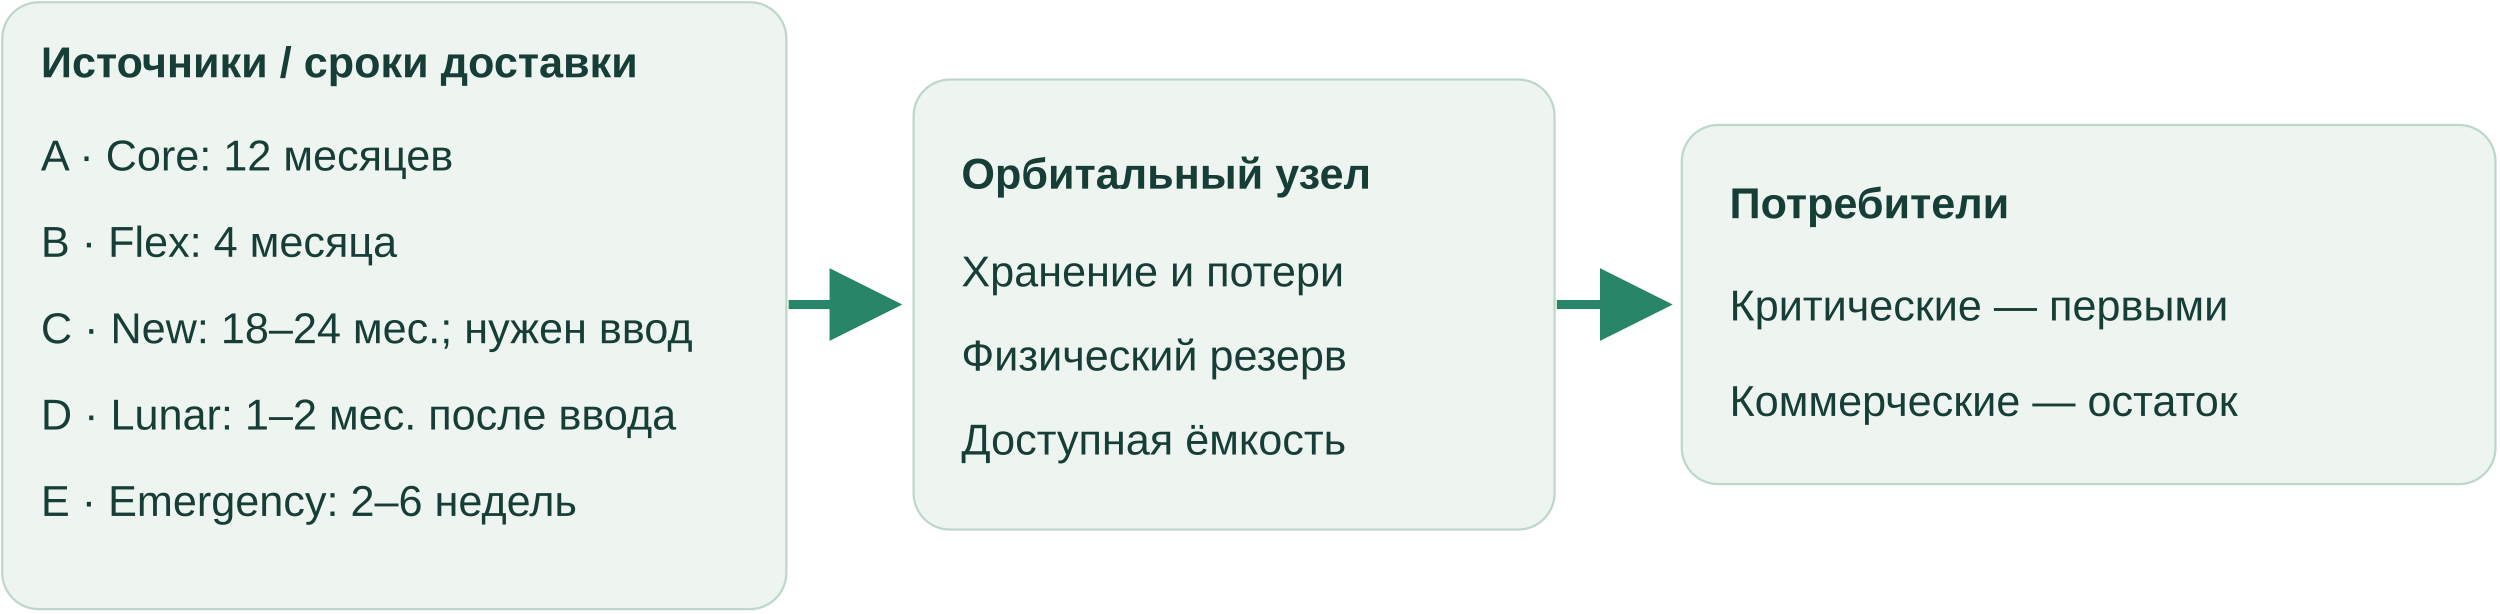
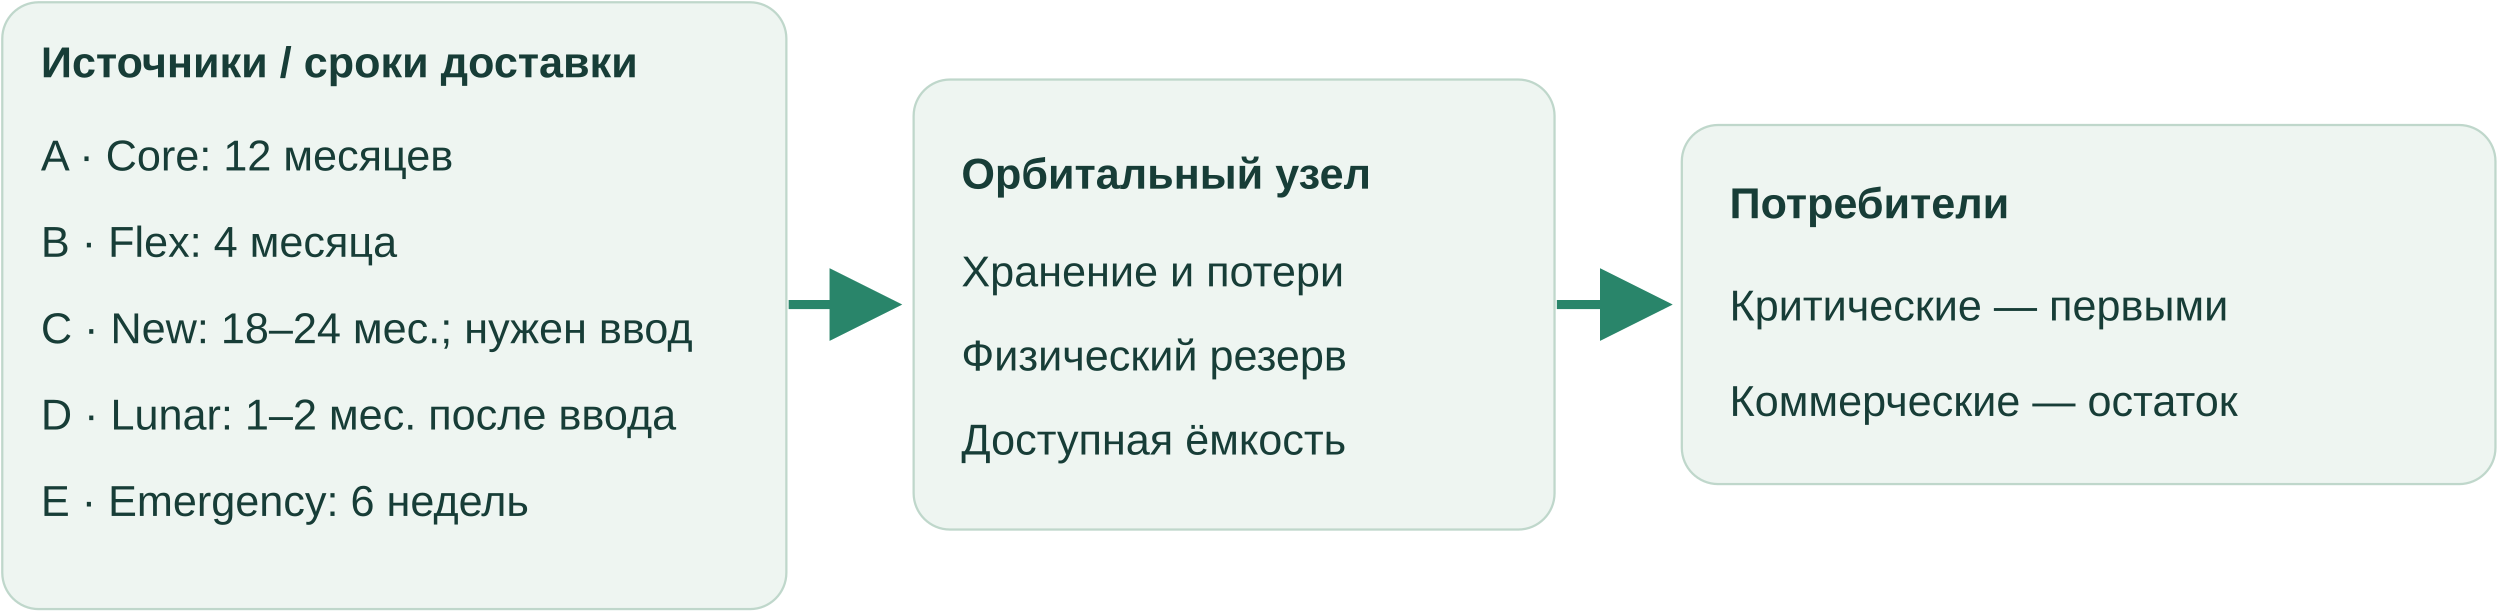
<svg xmlns="http://www.w3.org/2000/svg" width="1100" height="270" viewBox="0 0 1100 270" role="img" aria-label="Схема источники — узел — потребители">
  <defs>
    <marker id="arrow" markerWidth="8" markerHeight="8" refX="7" refY="4" orient="auto">
      <path d="M0 0L8 4L0 8" fill="#29856a" />
    </marker>
  </defs>
  <g fill="#eef5f1" stroke="#bfd7cb">
    <rect x="1" y="1" width="345" height="267" rx="16" />
    <rect x="402" y="35" width="282" height="198" rx="16" />
    <rect x="740" y="55" width="358" height="158" rx="16" />
  </g>
  <g stroke="#29856a" stroke-width="4" marker-end="url(#arrow)">
    <path d="M347 134H393" />
    <path d="M685 134H732" />
  </g>
  <g font-family="Arial,sans-serif" font-size="19" fill="#173d37">
    <text x="18" y="34" font-weight="bold">Источники / сроки доставки</text>
    <text x="18" y="75">A · Core: 12 месяцев</text>
    <text x="18" y="113">B · Flex: 4 месяца</text>
    <text x="18" y="151">C · New: 18–24 мес.; нужен ввод</text>
    <text x="18" y="189">D · Lunar: 1–2 мес. после ввода</text>
-     <text x="18" y="227">E · Emergency: 2–6 недель</text>
+     <text x="18" y="227">E · Emergency: 6 недель</text>
    <text x="423" y="83" font-weight="bold">Орбитальный узел</text>
    <text x="423" y="126">Хранение и потери</text>
    <text x="423" y="163">Физический резерв</text>
    <text x="423" y="200">Доступная ёмкость</text>
    <text x="761" y="96" font-weight="bold">Потребители</text>
    <text x="761" y="141">Критические — первыми</text>
    <text x="761" y="183">Коммерческие — остаток</text>
  </g>
</svg>
